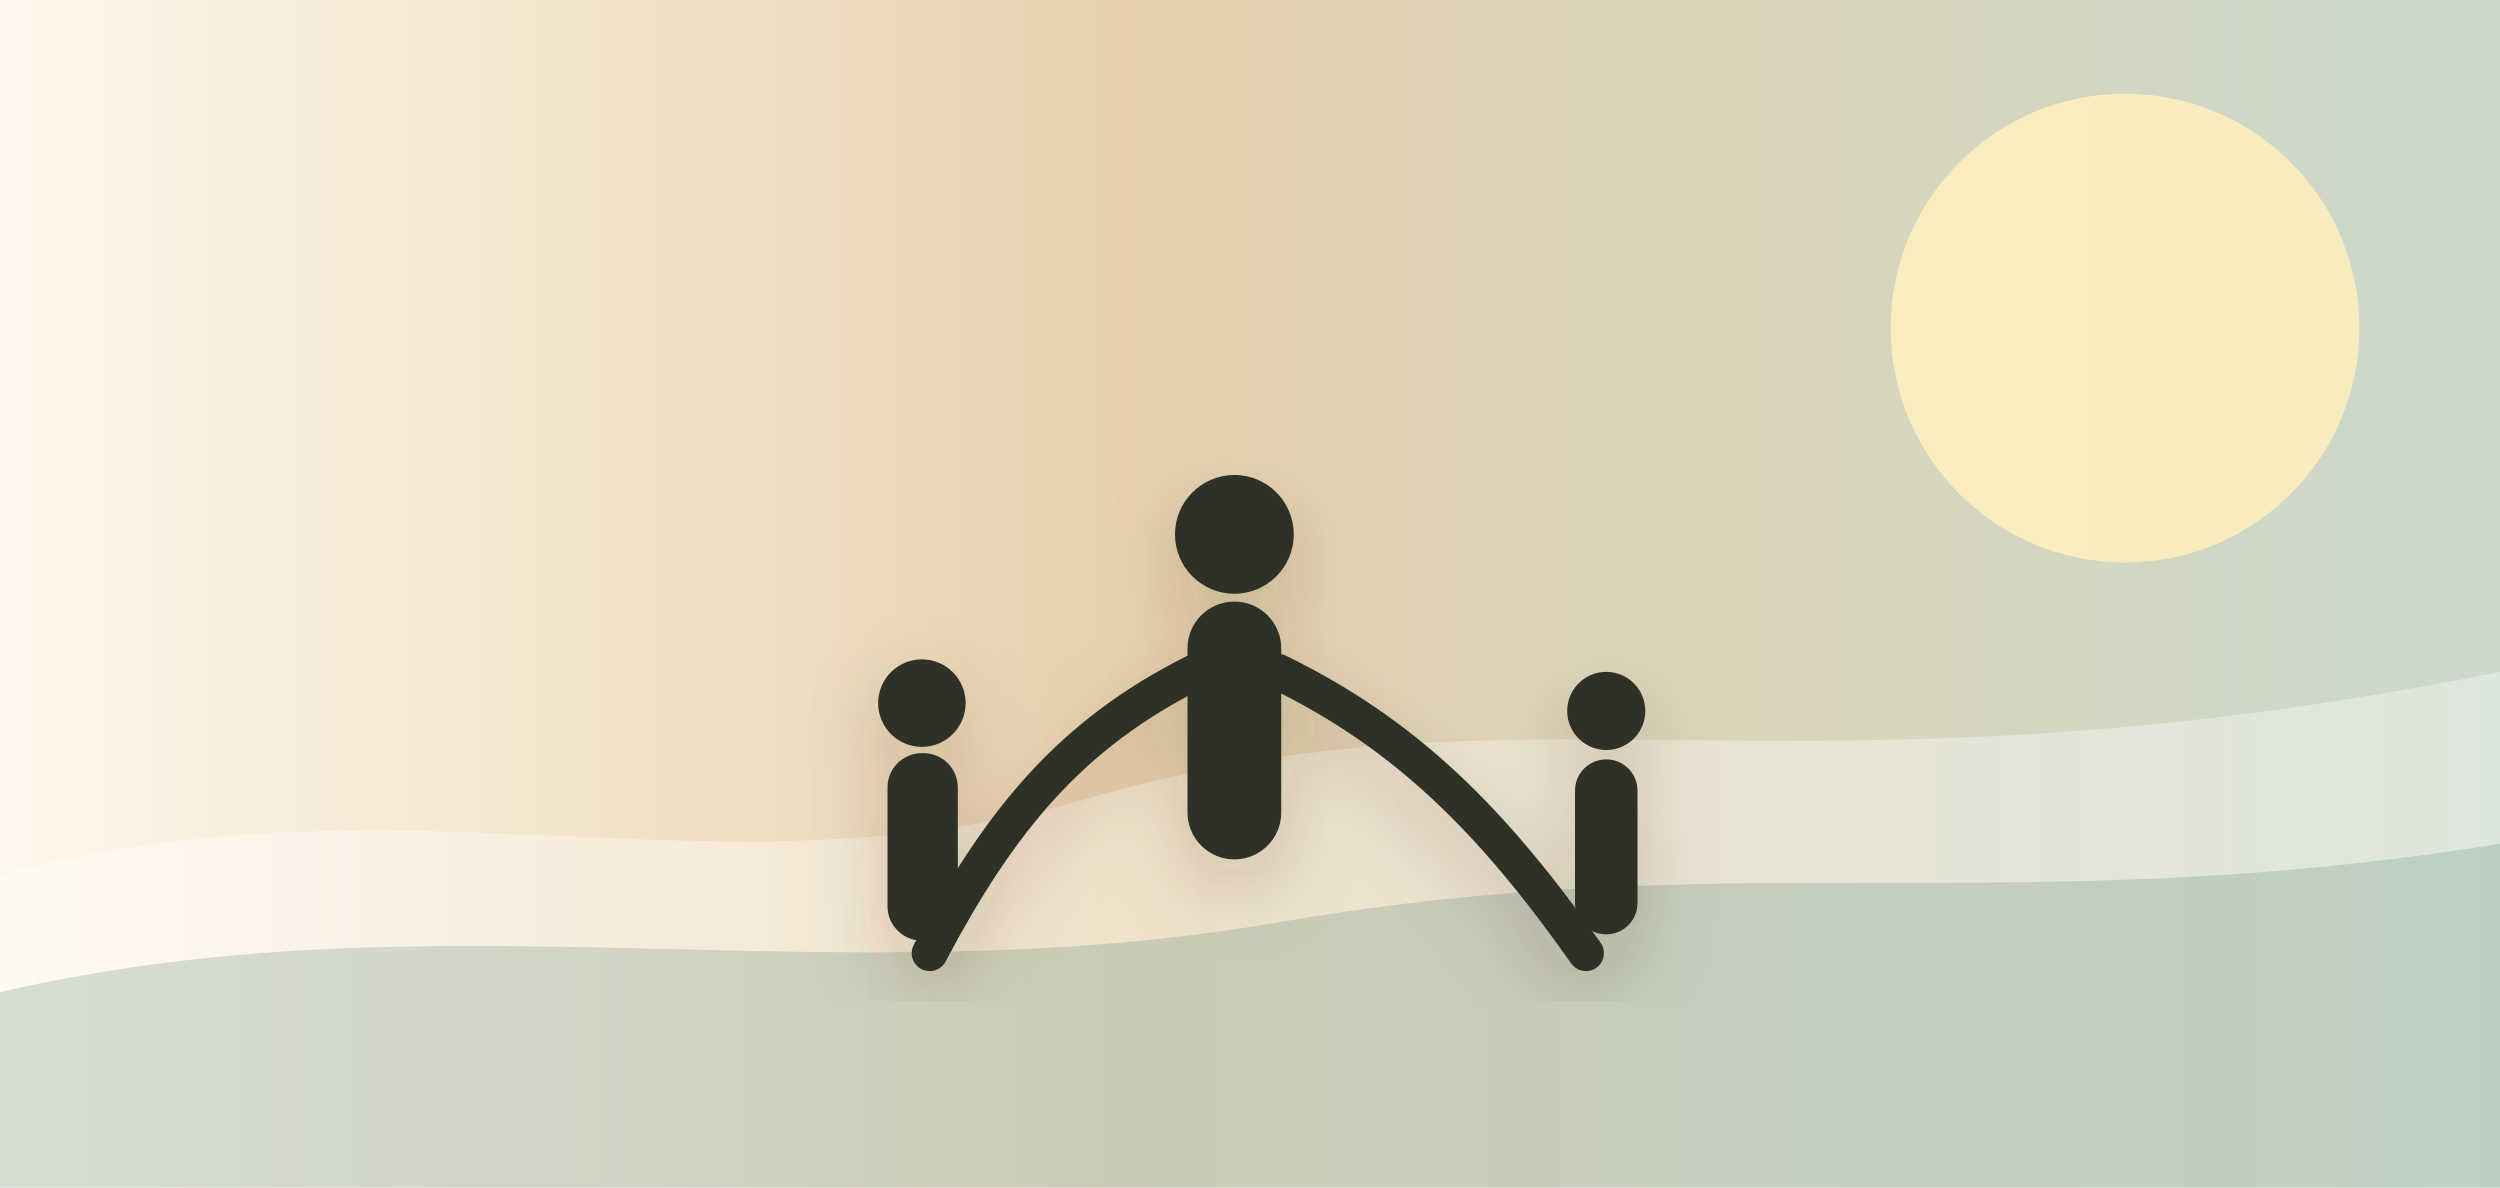
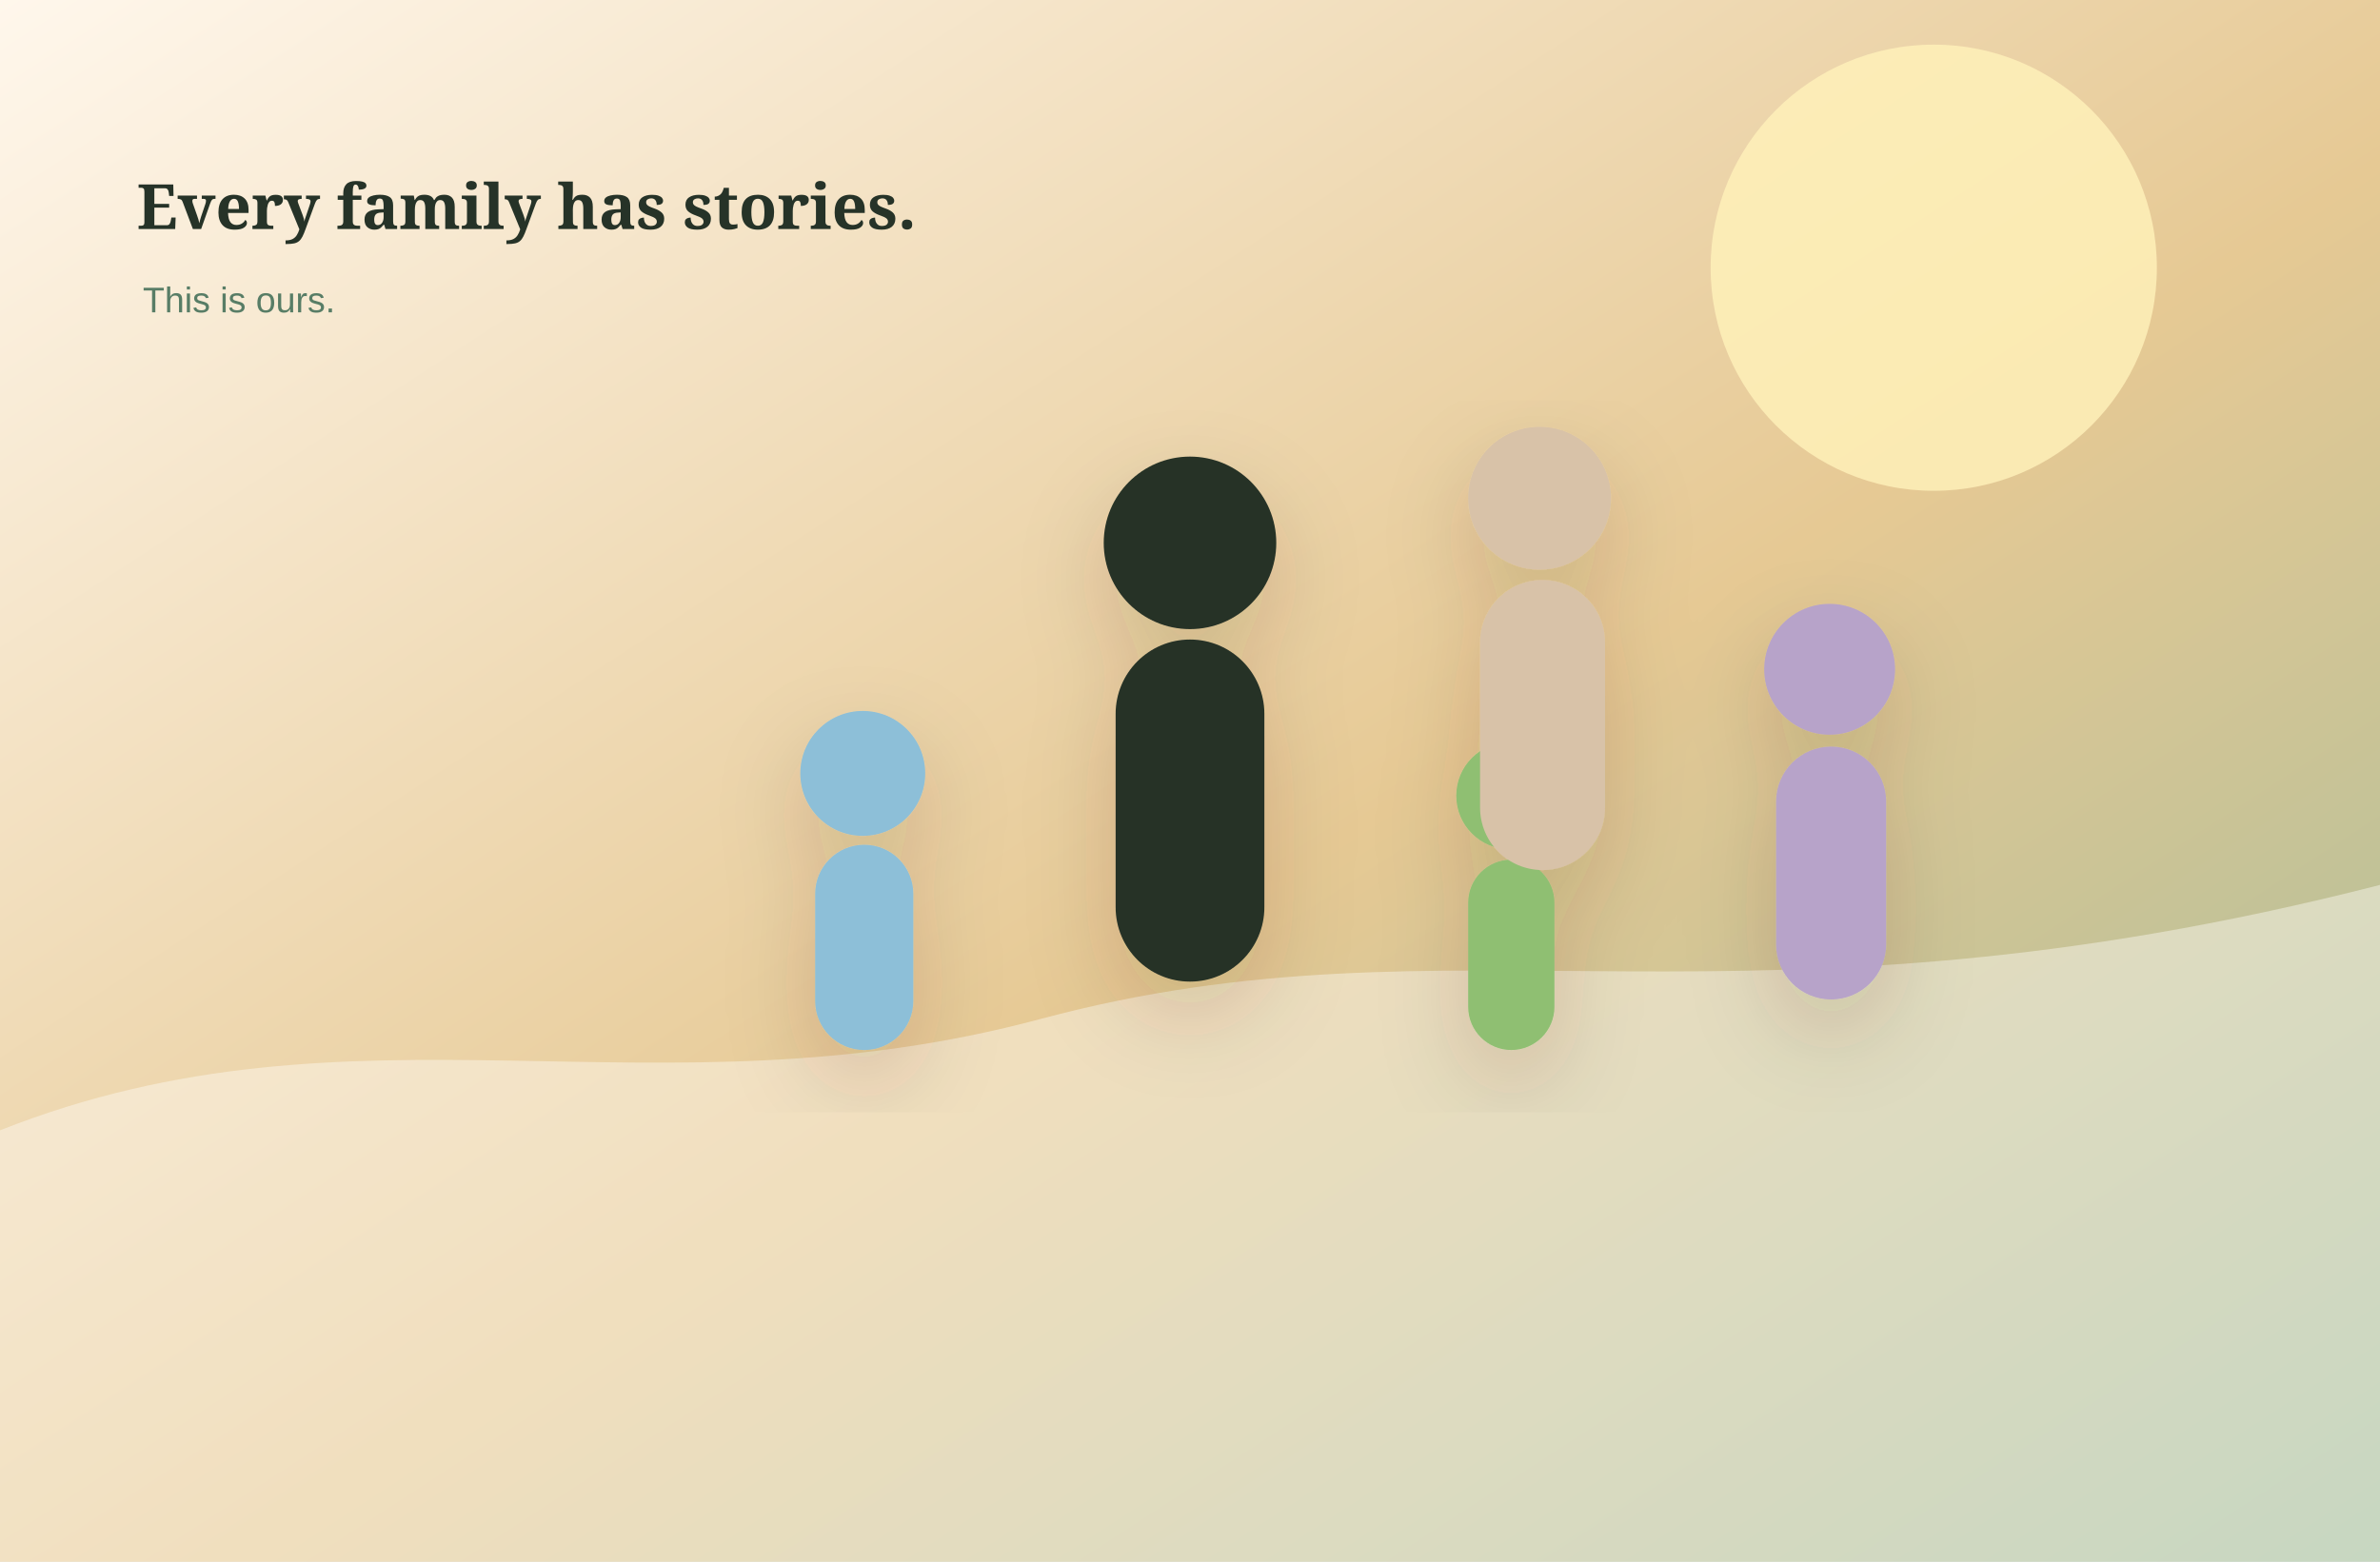
- <svg xmlns="http://www.w3.org/2000/svg" width="1600" height="760" viewBox="0 0 1600 760">
+ <svg xmlns="http://www.w3.org/2000/svg" width="1600" height="1050" viewBox="0 0 1600 1050">
  <defs>
-     <linearGradient id="g" x1="0" x2="1">
-       <stop stop-color="#fff7ec" />
-       <stop offset=".45" stop-color="#e7d1ad" />
-       <stop offset="1" stop-color="#cbd9cc" />
+     <linearGradient id="g" x1="0" x2="1" y1="0" y2="1">
+       <stop stop-color="#FFF7EC" />
+       <stop offset=".55" stop-color="#E6C994" />
+       <stop offset="1" stop-color="#9EBB9A" />
    </linearGradient>
    <filter id="s">
-       <feDropShadow dx="0" dy="18" stdDeviation="24" flood-color="#382c1b" flood-opacity=".18" />
+       <feDropShadow dx="0" dy="24" stdDeviation="30" flood-color="#3d311f" flood-opacity=".16" />
    </filter>
  </defs>
-   <rect width="1600" height="760" fill="url(#g)" />
-   <circle cx="1360" cy="210" r="150" fill="#fff0bd" opacity=".85" />
-   <path d="M0 560 C260 490 460 580 700 510 C980 430 1150 520 1600 430 L1600 760 L0 760Z" fill="#fff" opacity=".35" />
-   <path d="M0 635 C280 570 530 640 820 590 C1110 540 1290 590 1600 540 L1600 760 L0 760Z" fill="#6d9580" opacity=".28" />
-   <g filter="url(#s)" fill="#2e3028">
-     <circle cx="790" cy="342" r="38" />
-     <rect x="760" y="385" width="60" height="165" rx="30" />
-     <path d="M765 430 C685 470 640 525 595 610" stroke="#2e3028" stroke-width="23" fill="none" stroke-linecap="round" />
-     <path d="M818 430 C900 470 955 525 1015 610" stroke="#2e3028" stroke-width="23" fill="none" stroke-linecap="round" />
-     <circle cx="590" cy="450" r="28" />
-     <rect x="568" y="482" width="45" height="120" rx="22" />
-     <circle cx="1028" cy="455" r="25" />
-     <rect x="1008" y="486" width="40" height="112" rx="20" />
+   <rect width="1600" height="1050" fill="url(#g)" />
+   <circle cx="1300" cy="180" r="150" fill="#FFF1BA" opacity=".82" />
+   <path d="M0 760 C240 665 440 755 700 685 C980 610 1170 705 1600 595 L1600 1050 L0 1050Z" fill="#FFFDF8" opacity=".42" />
+   <g filter="url(#s)">
+     <circle cx="800" cy="365" r="58" fill="#263328" />
+     <rect x="750" y="430" width="100" height="230" rx="50" fill="#263328" />
+     <circle cx="580" cy="520" r="42" fill="#8DBFD8" />
+     <rect x="548" y="568" width="66" height="138" rx="33" fill="#8DBFD8" />
+     <circle cx="1015" cy="535" r="36" fill="#8FBF72" />
+     <rect x="987" y="578" width="58" height="128" rx="29" fill="#8FBF72" />
+     <circle cx="1035" cy="335" r="48" fill="#D8C2A8" />
+     <rect x="995" y="390" width="84" height="195" rx="42" fill="#D8C2A8" />
+     <circle cx="1230" cy="450" r="44" fill="#B7A3C9" />
+     <rect x="1194" y="502" width="74" height="170" rx="37" fill="#B7A3C9" />
  </g>
+   <text x="92" y="154" font-family="Georgia, serif" font-size="42" font-weight="700" fill="#263328">Every family has stories.</text>
+   <text x="96" y="210" font-family="Arial, sans-serif" font-size="24" fill="#587D66">This is ours.</text>
</svg>
